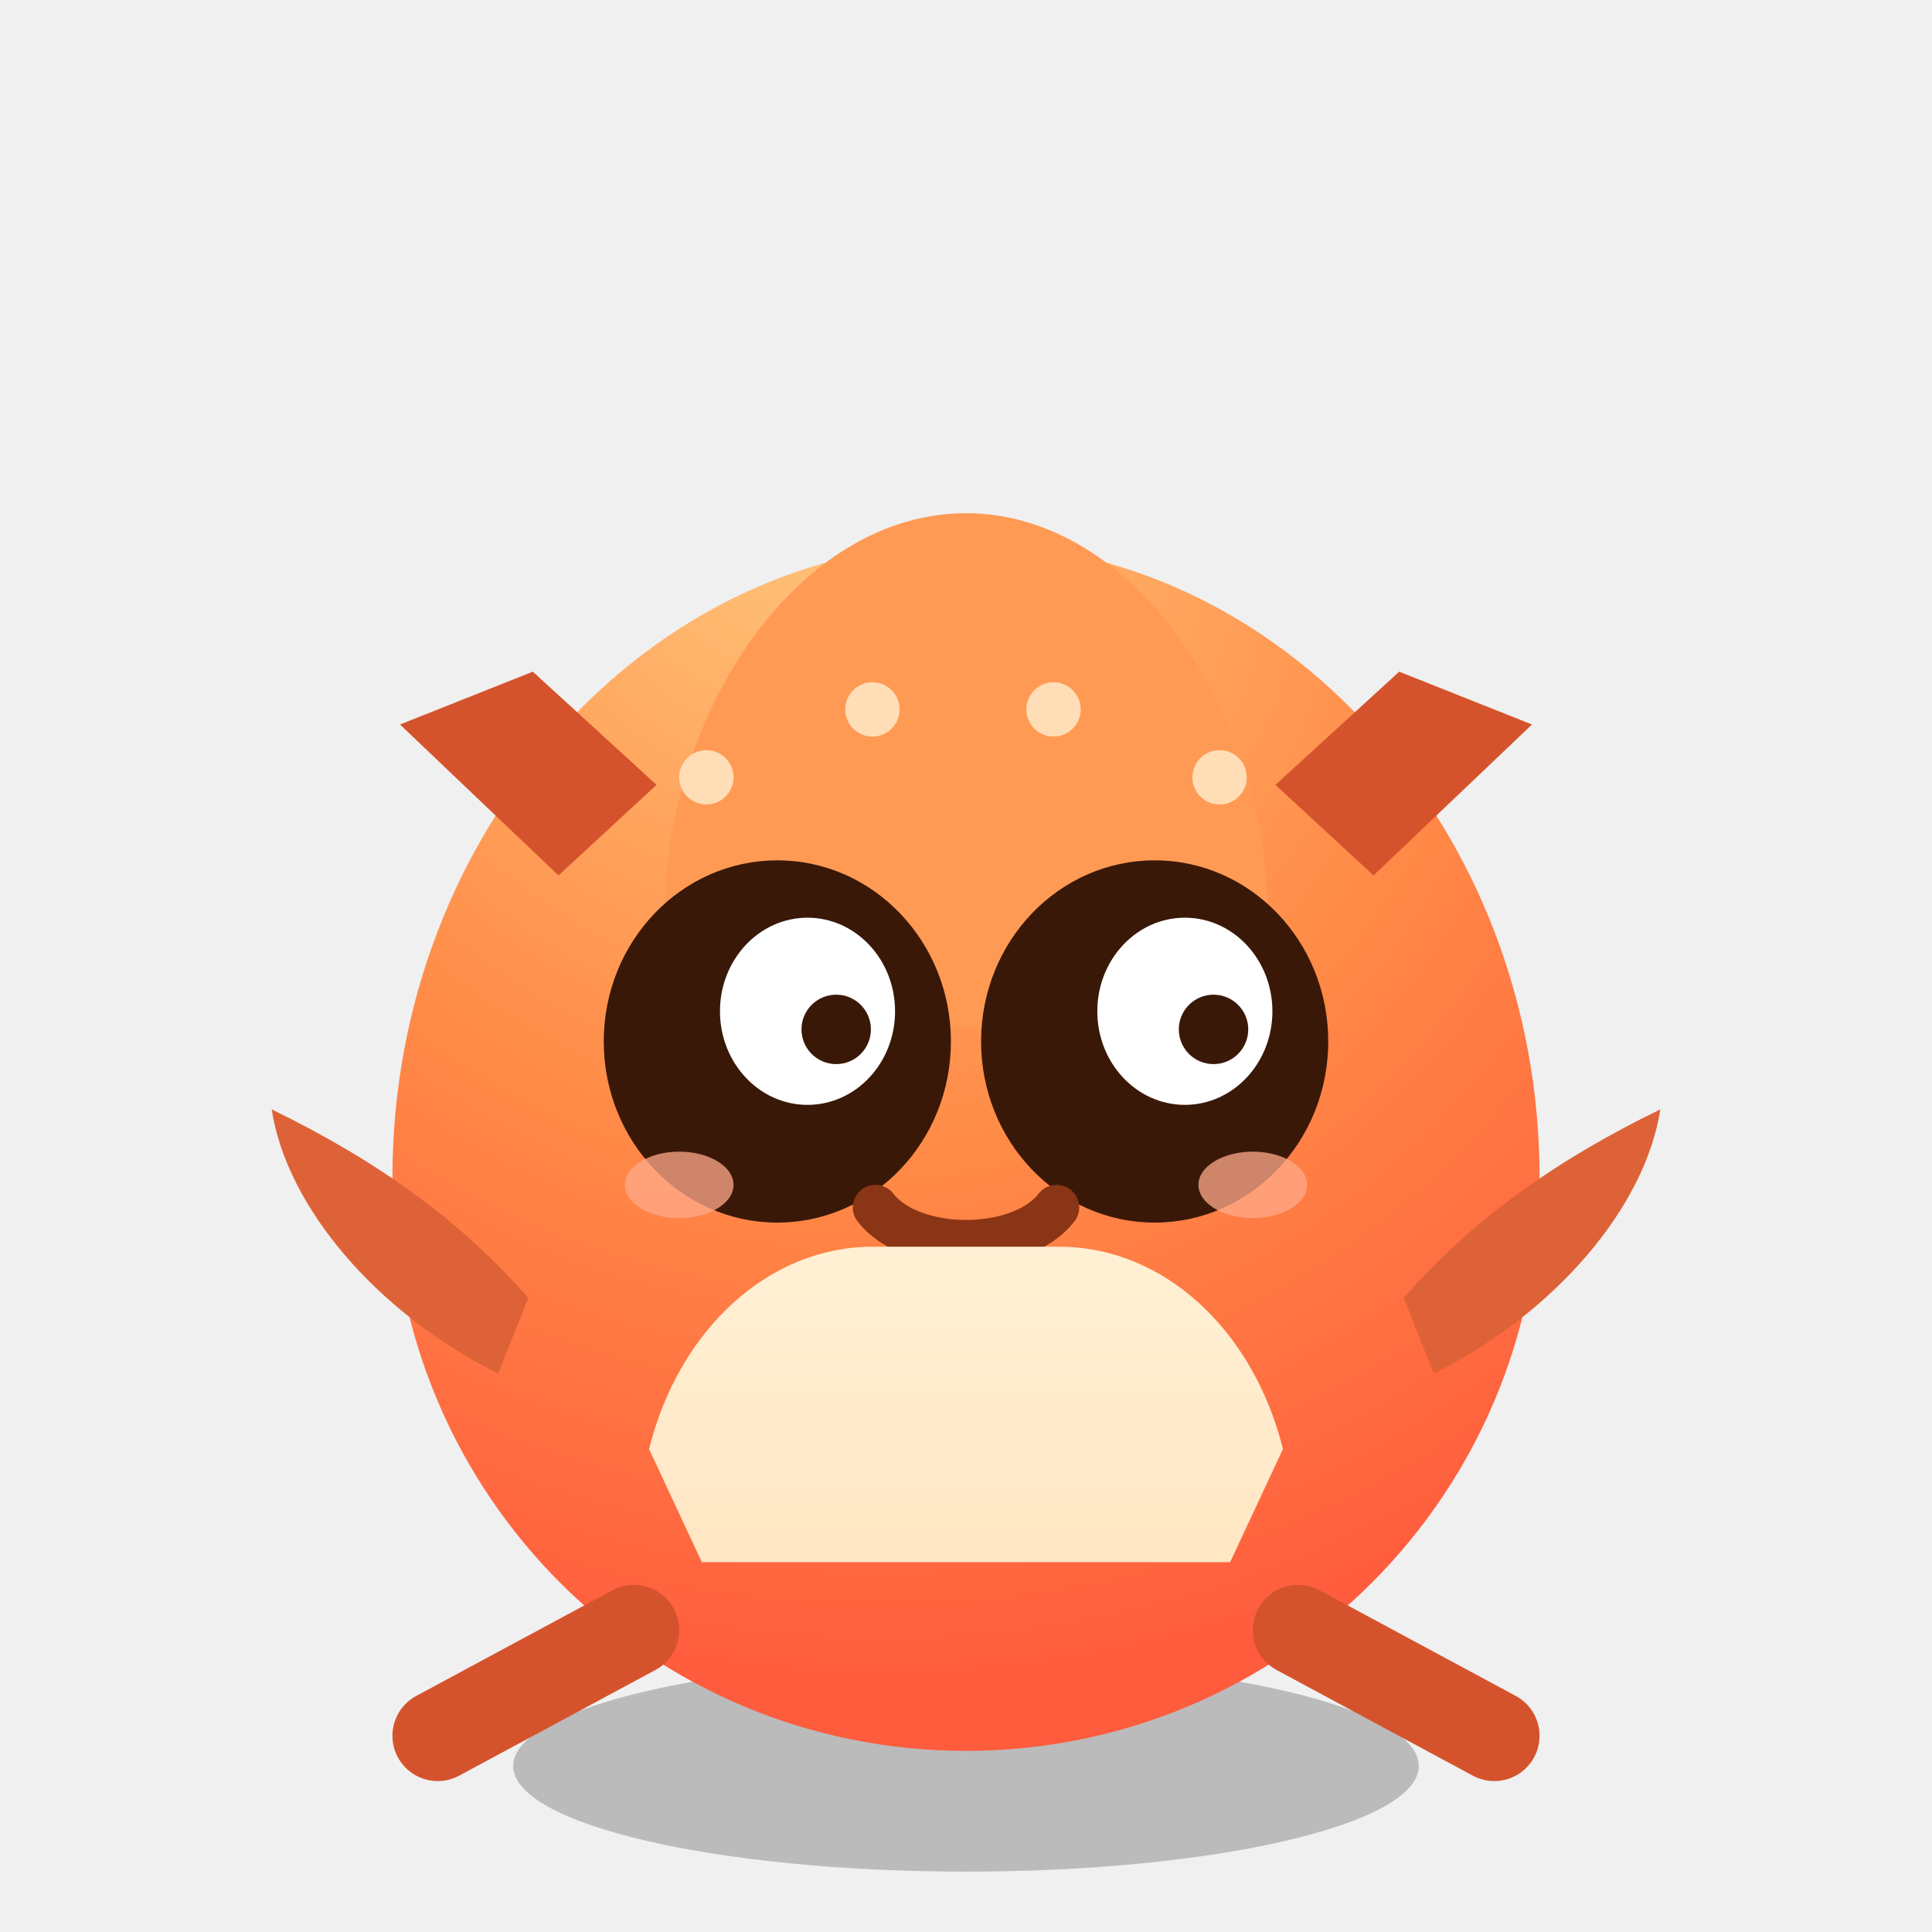
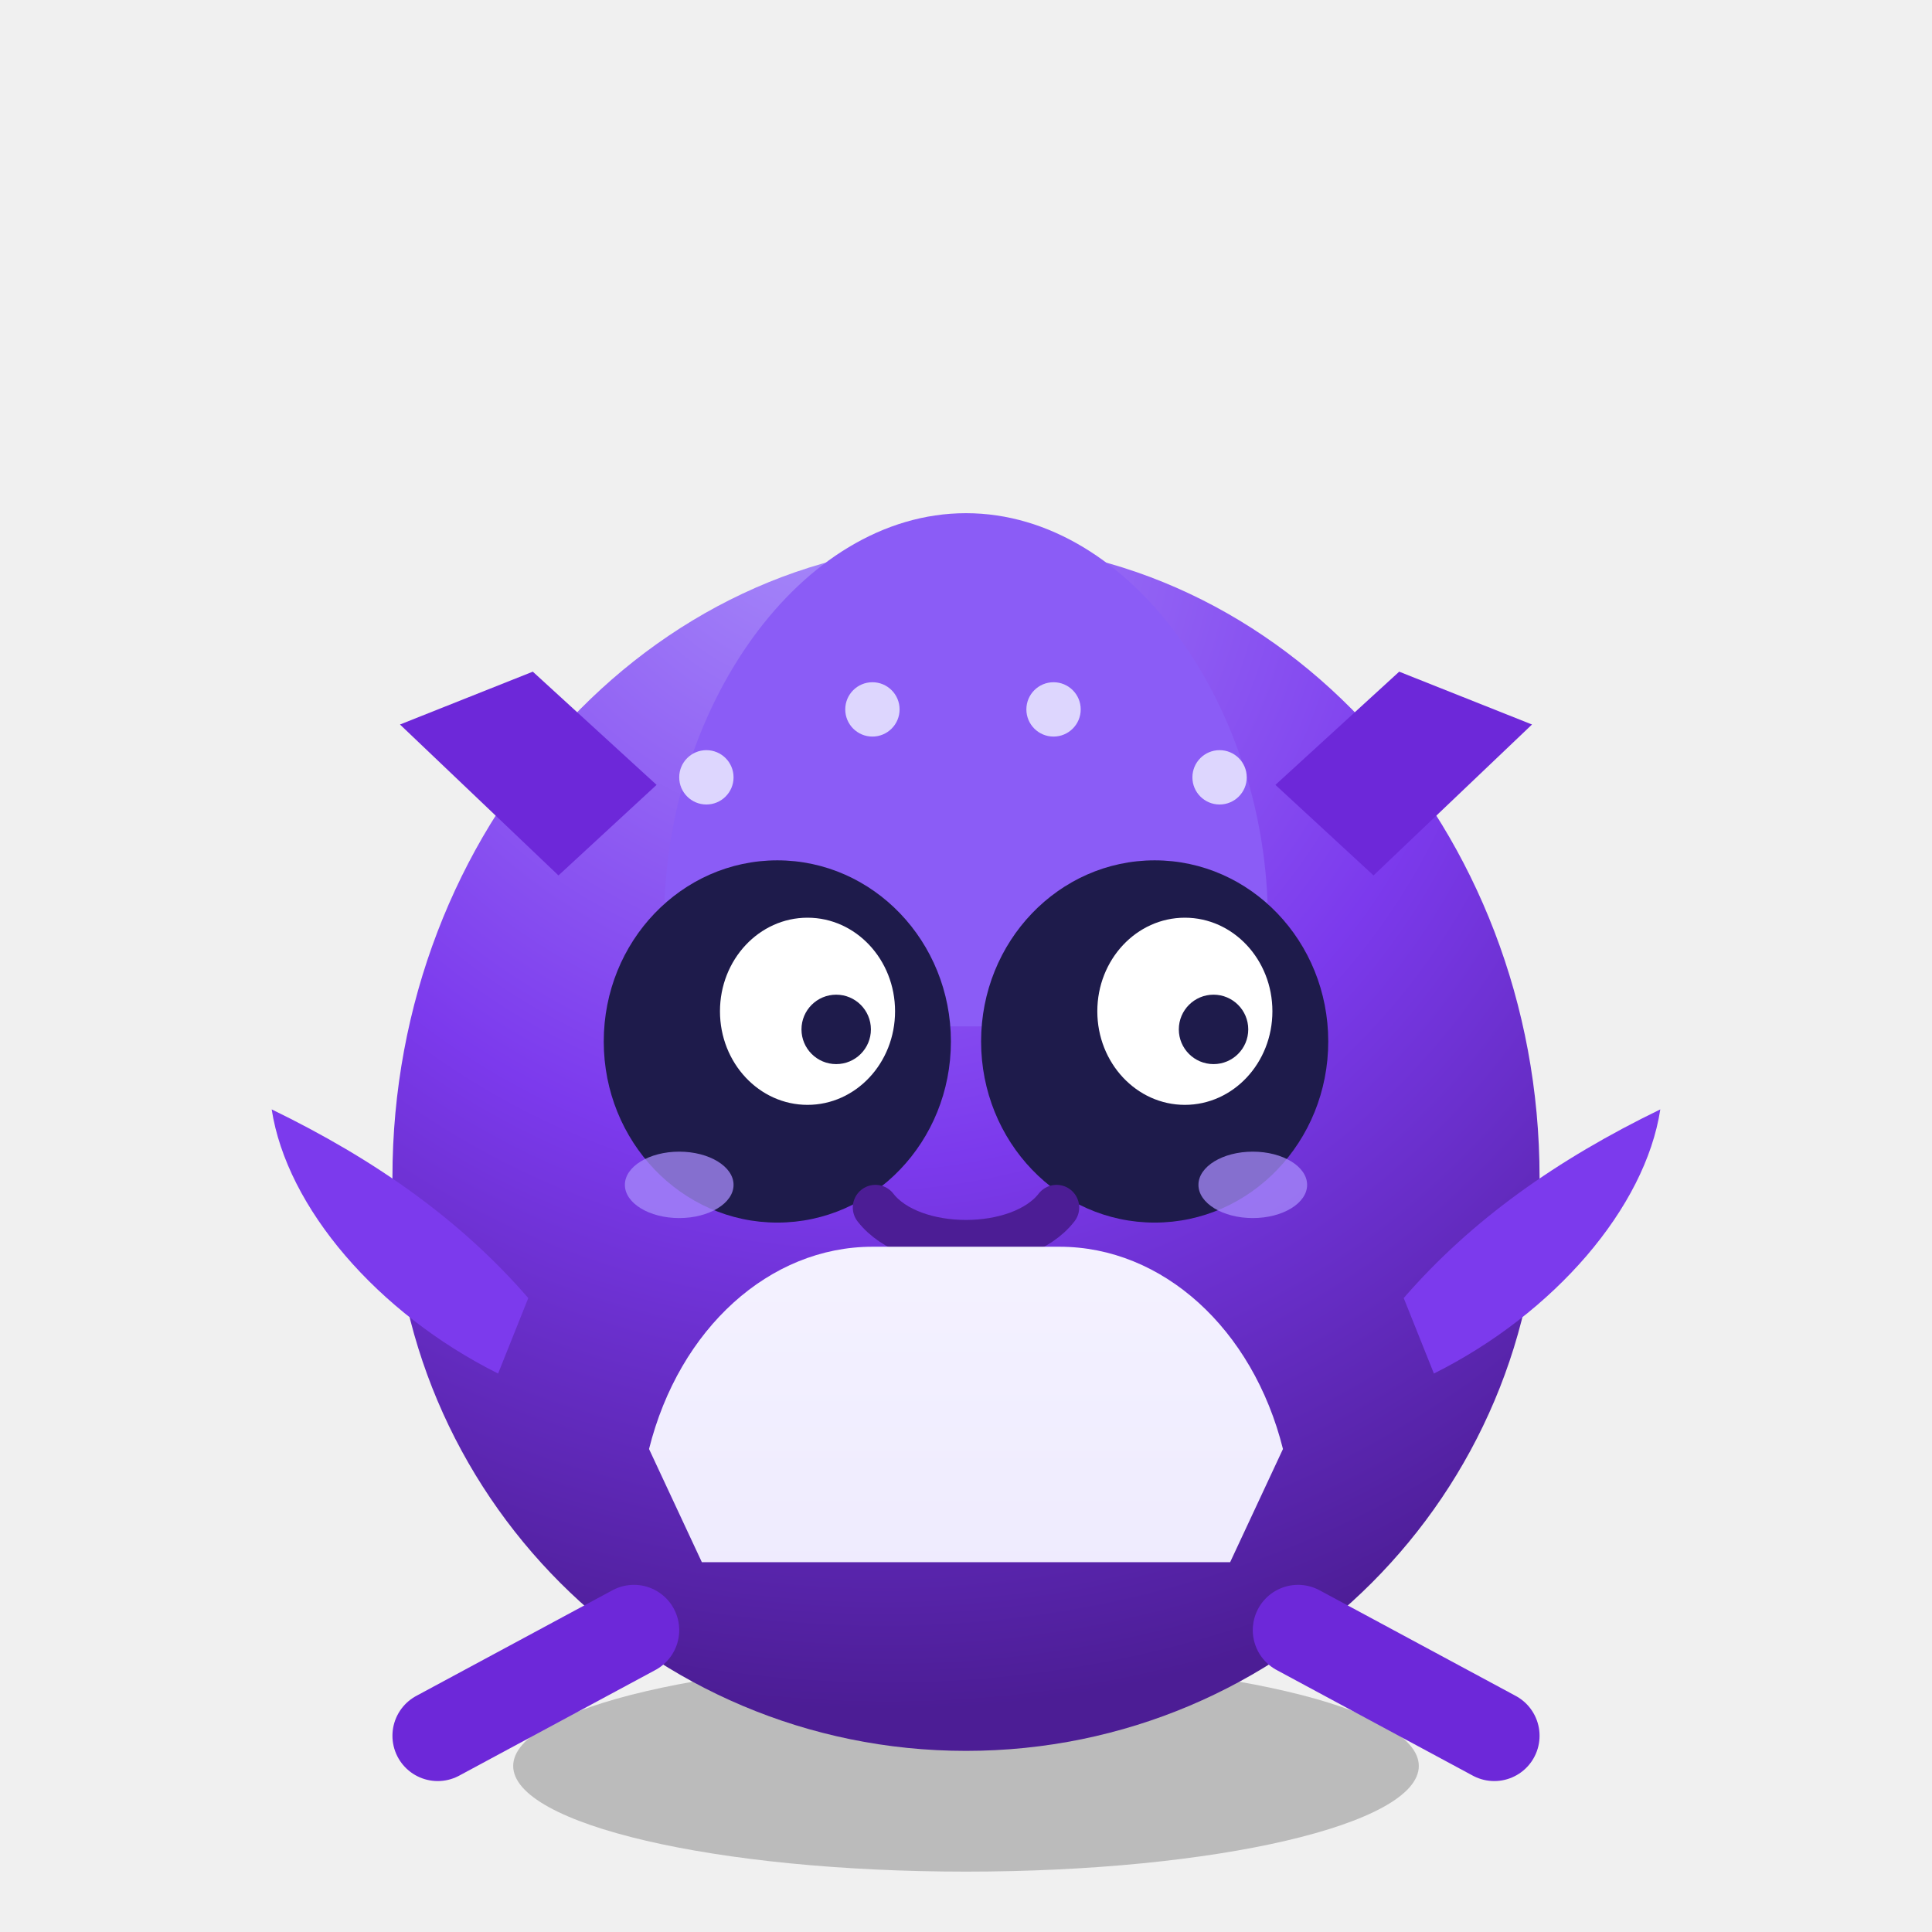
<svg xmlns="http://www.w3.org/2000/svg" width="128" height="128" viewBox="0 0 128 128" fill="none">
  <defs>
    <radialGradient id="body" cx="0" cy="0" r="1" gradientUnits="userSpaceOnUse" gradientTransform="translate(54 33) rotate(48) scale(82 78)">
-       <stop stop-color="#FFC57A" />
-       <stop offset="0.55" stop-color="#FF8A47" />
-       <stop offset="1" stop-color="#FF5B3D" />
+       <stop stop-color="#A78BFA" />
+       <stop offset="0.55" stop-color="#7C3AED" />
+       <stop offset="1" stop-color="#4C1D95" />
    </radialGradient>
    <linearGradient id="belly" x1="64" y1="78" x2="64" y2="111" gradientUnits="userSpaceOnUse">
-       <stop stop-color="#FFF2D8" />
-       <stop offset="1" stop-color="#FFE3BD" />
+       <stop stop-color="#F5F3FF" />
+       <stop offset="1" stop-color="#EDE9FE" />
    </linearGradient>
  </defs>
  <ellipse cx="64" cy="117" rx="30" ry="7" fill="#000" fill-opacity="0.22" />
  <path d="M26 78C26 55 43 36 64 36C85 36 102 55 102 78C102 99 85 116 64 116C43 116 26 99 26 78Z" fill="url(#body)" />
-   <path d="M44 61C44 47 53 34 64 34C75 34 84 47 84 61V68H44V61Z" fill="#FF9A54" />
-   <ellipse cx="51.5" cy="69" rx="11.5" ry="12" fill="#3A1808" />
-   <ellipse cx="76.5" cy="69" rx="11.5" ry="12" fill="#3A1808" />
+   <path d="M44 61C44 47 53 34 64 34C75 34 84 47 84 61V68H44V61Z" fill="#8B5CF6" />
+   <ellipse cx="51.5" cy="69" rx="11.5" ry="12" fill="#1E1B4B" />
+   <ellipse cx="76.5" cy="69" rx="11.5" ry="12" fill="#1E1B4B" />
  <ellipse cx="53.5" cy="67" rx="5.8" ry="6.2" fill="#FFF" />
  <ellipse cx="78.5" cy="67" rx="5.8" ry="6.2" fill="#FFF" />
-   <circle cx="55.4" cy="68.2" r="2.3" fill="#3A1808" />
-   <circle cx="80.4" cy="68.2" r="2.3" fill="#3A1808" />
-   <path d="M58 80C60.4 83.1 67.6 83.1 70 80" stroke="#8A3515" stroke-width="3" stroke-linecap="round" />
+   <circle cx="55.4" cy="68.2" r="2.3" fill="#1E1B4B" />
+   <circle cx="80.4" cy="68.2" r="2.3" fill="#1E1B4B" />
+   <path d="M58 80C60.4 83.1 67.6 83.1 70 80" stroke="#4C1D95" stroke-width="3" stroke-linecap="round" />
  <path d="M43 96C45 88 51 82.6 57.8 82.6H70.2C77 82.6 83 88 85 96L81.5 103.5H46.5L43 96Z" fill="url(#belly)" />
-   <path d="M37 58L26.5 48L35.3 44.5L43.5 52L37 58Z" fill="#D5532C" />
-   <path d="M91 58L101.5 48L92.7 44.5L84.5 52L91 58Z" fill="#D5532C" />
-   <path d="M33 91C25 87 19 80 18 73.5C24.8 76.8 30.5 80.8 35 86L33 91Z" fill="#DE6237" />
-   <path d="M95 91C103 87 109 80 110 73.5C103.2 76.8 97.5 80.8 93 86L95 91Z" fill="#DE6237" />
-   <path d="M42 108L29 115" stroke="#D5532C" stroke-width="6" stroke-linecap="round" />
-   <path d="M86 108L99 115" stroke="#D5532C" stroke-width="6" stroke-linecap="round" />
-   <circle cx="46.8" cy="51.5" r="1.8" fill="#FFDDB6" />
-   <circle cx="57.8" cy="47" r="1.8" fill="#FFDDB6" />
-   <circle cx="69.8" cy="47" r="1.8" fill="#FFDDB6" />
-   <circle cx="80.8" cy="51.5" r="1.8" fill="#FFDDB6" />
-   <ellipse cx="45" cy="78.5" rx="3.6" ry="2.2" fill="#FFA989" fill-opacity="0.75" />
-   <ellipse cx="83" cy="78.5" rx="3.6" ry="2.2" fill="#FFA989" fill-opacity="0.75" />
+   <path d="M37 58L26.5 48L35.3 44.5L43.5 52L37 58Z" fill="#6D28D9" />
+   <path d="M91 58L101.5 48L92.7 44.5L84.5 52L91 58Z" fill="#6D28D9" />
+   <path d="M33 91C25 87 19 80 18 73.5C24.8 76.8 30.5 80.8 35 86L33 91Z" fill="#7C3AED" />
+   <path d="M95 91C103 87 109 80 110 73.5C103.2 76.8 97.5 80.8 93 86L95 91Z" fill="#7C3AED" />
+   <path d="M42 108L29 115" stroke="#6D28D9" stroke-width="6" stroke-linecap="round" />
+   <path d="M86 108L99 115" stroke="#6D28D9" stroke-width="6" stroke-linecap="round" />
+   <circle cx="46.8" cy="51.5" r="1.8" fill="#DDD6FE" />
+   <circle cx="57.8" cy="47" r="1.8" fill="#DDD6FE" />
+   <circle cx="69.8" cy="47" r="1.8" fill="#DDD6FE" />
+   <circle cx="80.8" cy="51.5" r="1.8" fill="#DDD6FE" />
+   <ellipse cx="45" cy="78.5" rx="3.6" ry="2.2" fill="#A78BFA" fill-opacity="0.75" />
+   <ellipse cx="83" cy="78.5" rx="3.6" ry="2.2" fill="#A78BFA" fill-opacity="0.75" />
</svg>
